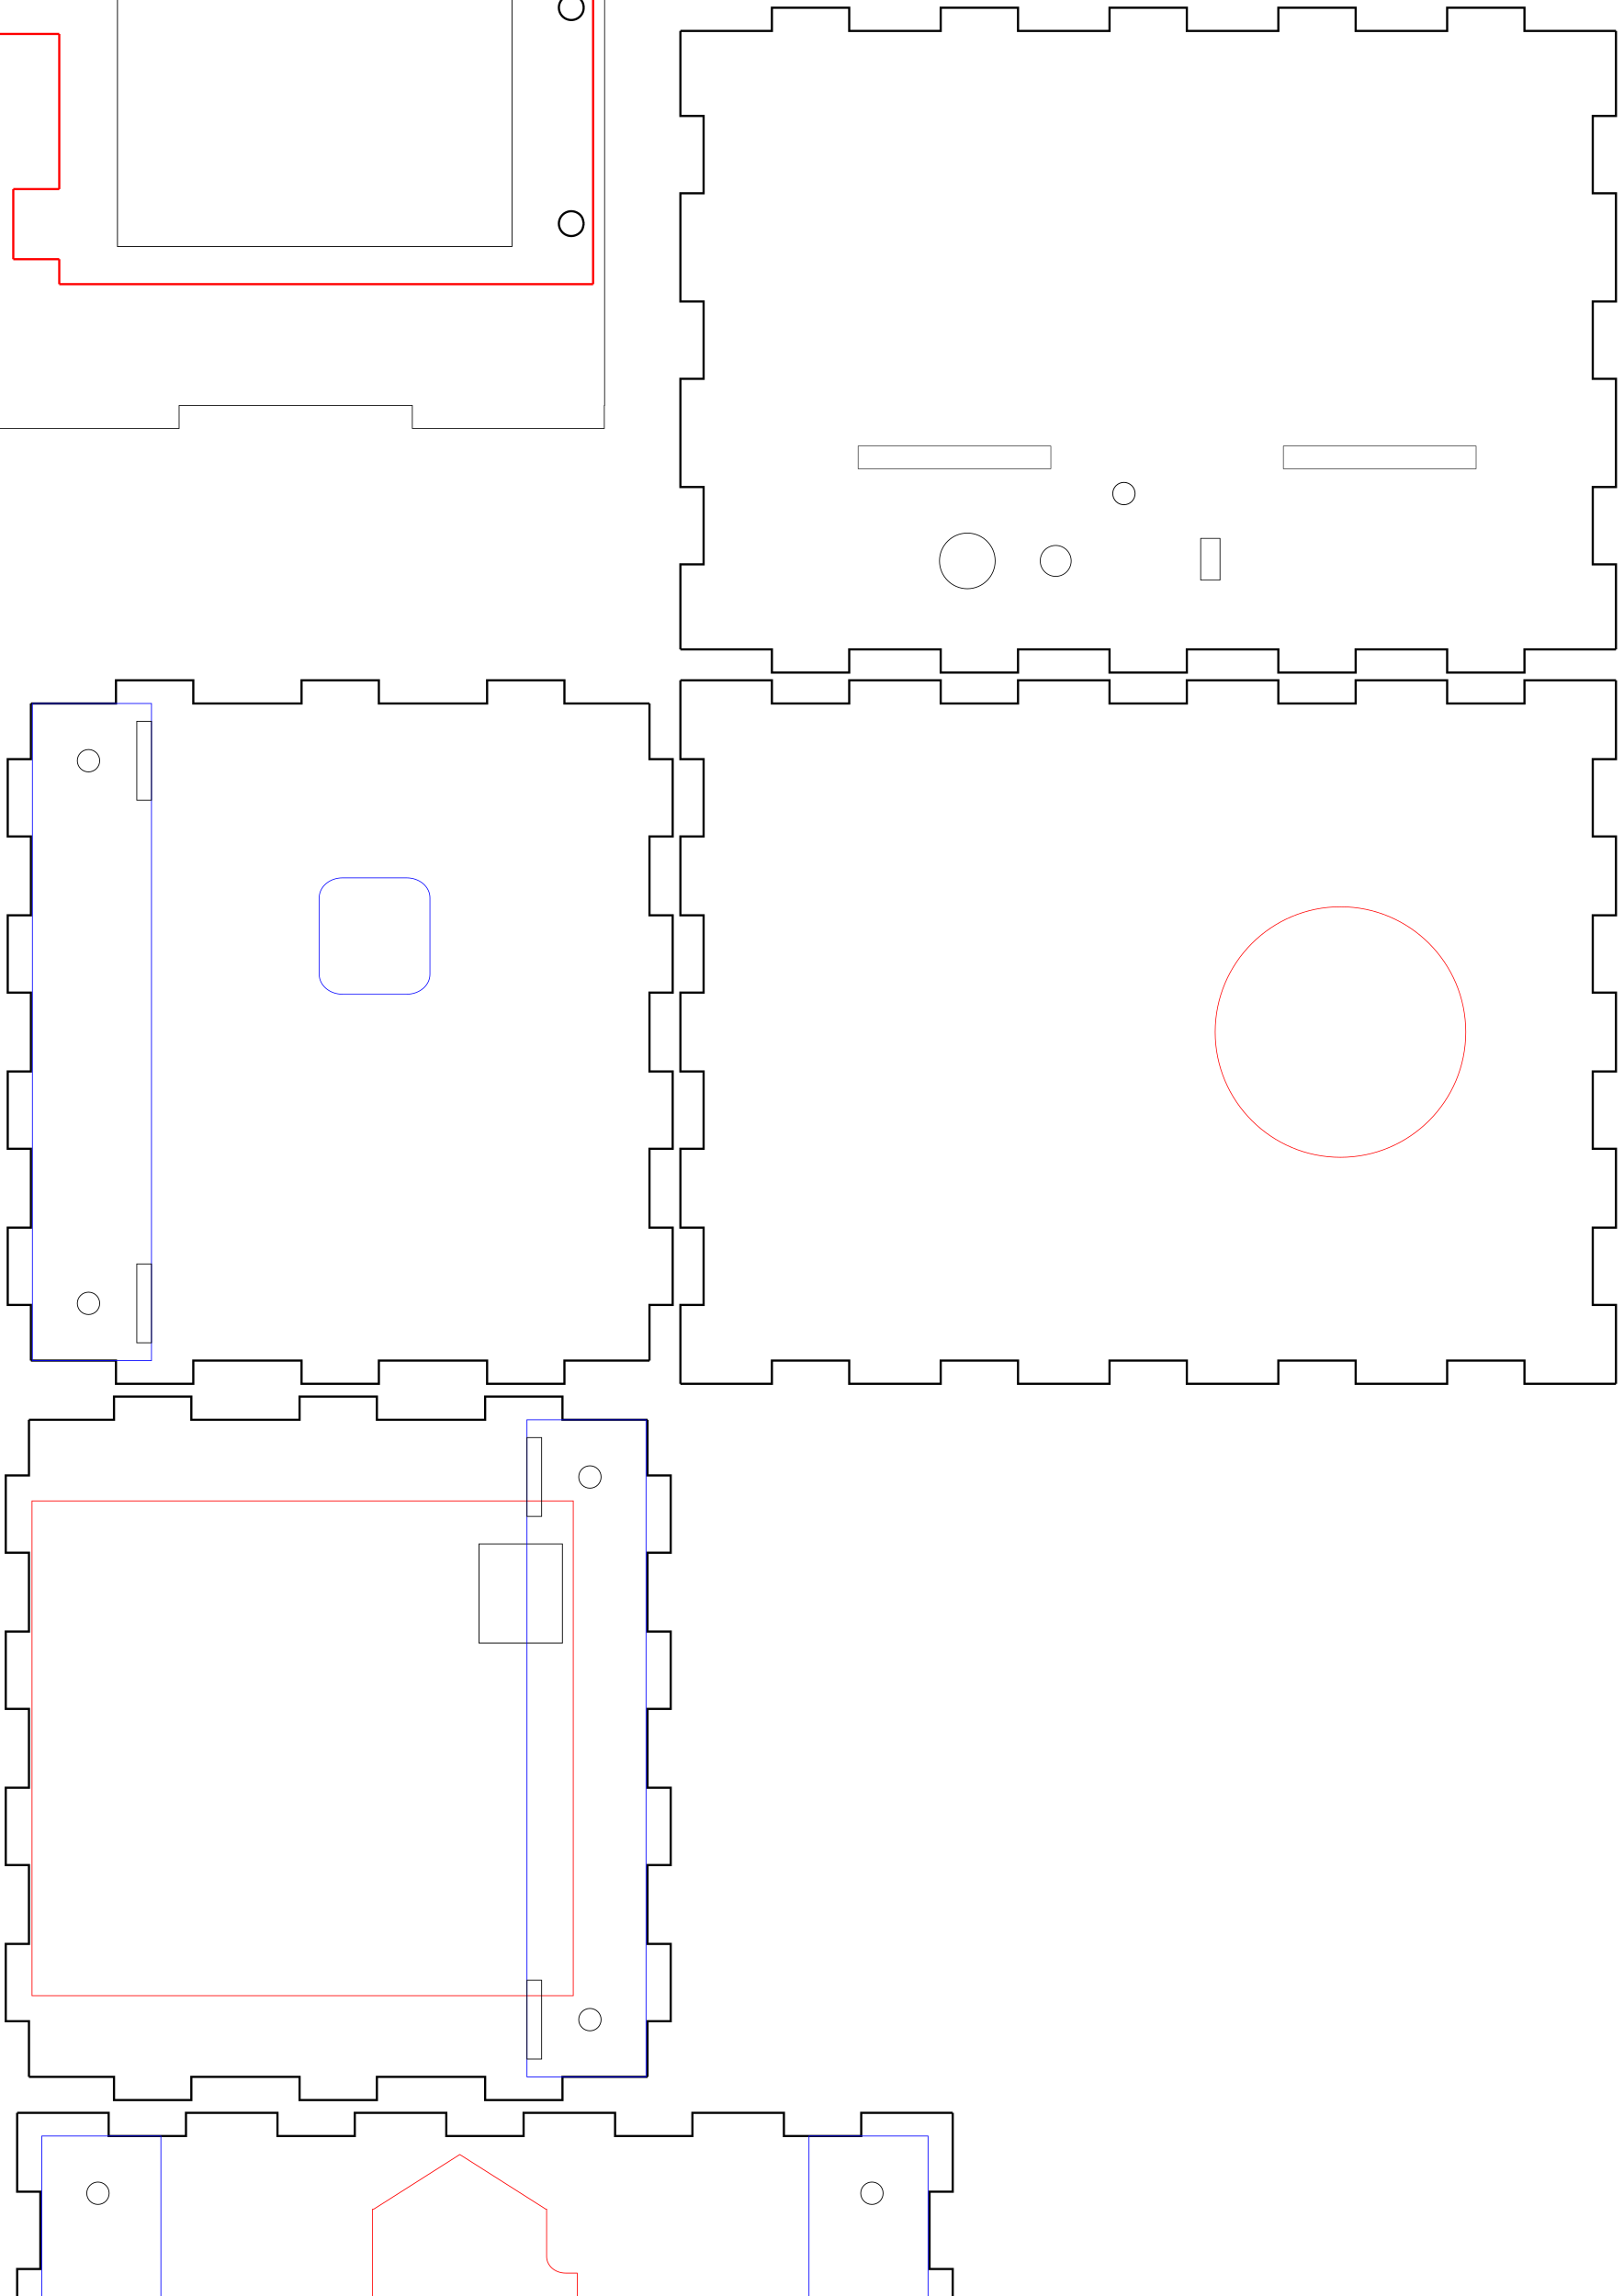
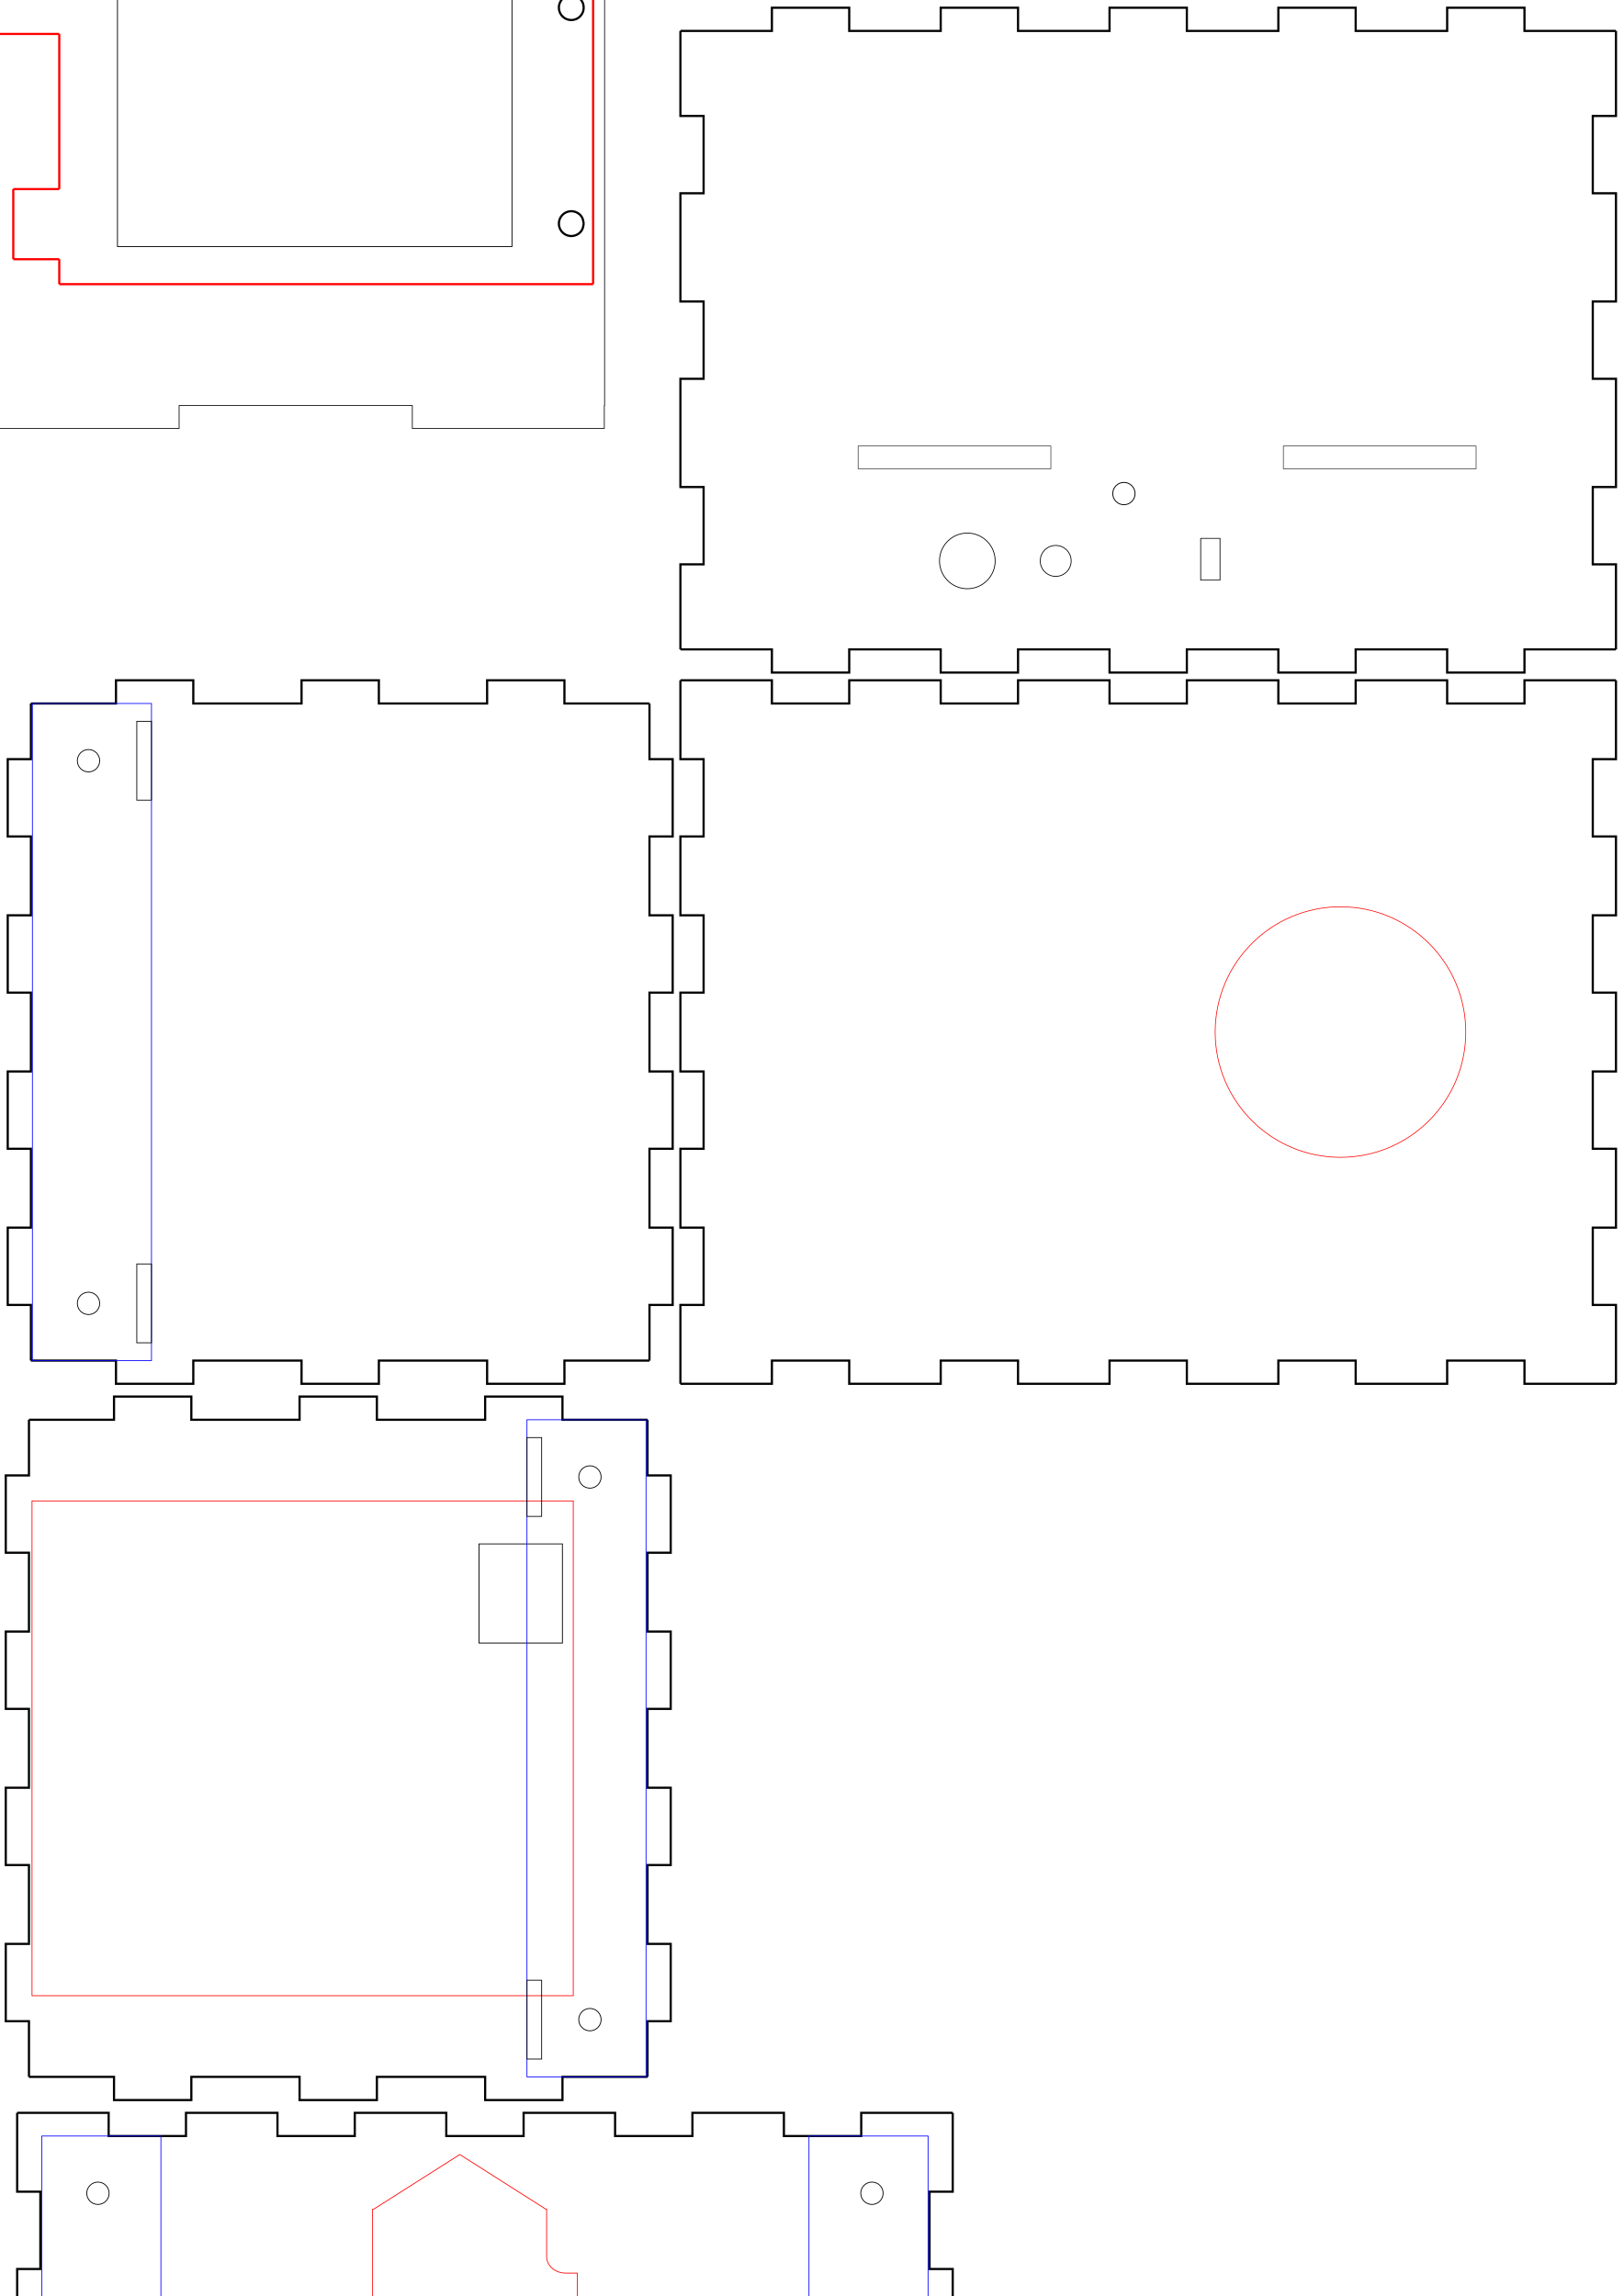
<svg xmlns="http://www.w3.org/2000/svg" width="744.094" height="1052.362" id="svg3199" version="1.1">
  <defs id="defs3201">
    <clipPath id="clipPath5943" clipPathUnits="userSpaceOnUse">
      <path id="path5945" d="m 18,18 756,0 0,576 -756,0 0,-576 z" />
    </clipPath>
    <clipPath id="clipPath53275" clipPathUnits="userSpaceOnUse">
      <path id="path53277" d="m 36,36 500,0 0,540 -500,0 0,-540 z" />
    </clipPath>
    <clipPath id="clipPath53283" clipPathUnits="userSpaceOnUse">
      <path id="path53285" d="m 18,18 756,0 0,576 -756,0 0,-576 z" />
    </clipPath>
  </defs>
  <g id="g3581" />
  <g id="g3943" />
  <g id="g5735" />
  <path style="opacity:1;fill:none;fill-opacity:1;stroke:#ff0000;stroke-width:0.32;stroke-linecap:butt;stroke-miterlimit:4;stroke-dasharray:none;stroke-dashoffset:0;stroke-opacity:1" d="m 671.718,473.032 a 57.419,57.419 0 0 1 -57.419,57.419 57.419,57.419 0 0 1 -57.419,-57.419 57.419,57.419 0 0 1 57.419,-57.419 57.419,57.419 0 0 1 57.419,57.419 z" id="path122705" />
  <g id="g4953" />
  <path style="fill:none;stroke:#000000;stroke-width:0.354;stroke-linecap:square;stroke-linejoin:round;stroke-miterlimit:4;stroke-dasharray:none;stroke-opacity:1" d="m 456.058,257.091 a 12.756,12.756 0 0 0 -12.756,-12.756 12.756,12.756 0 0 0 -12.756,12.756 12.756,12.756 0 0 0 12.756,12.756 12.756,12.756 0 0 0 12.756,-12.756 z" id="path3004-0-8-6-7-8" />
  <path style="fill:none;stroke:#000000;stroke-width:0.354;stroke-linecap:square;stroke-linejoin:round;stroke-miterlimit:4;stroke-dasharray:none;stroke-opacity:1" d="m 490.889,257.091 a 7.087,7.087 0 0 0 -7.087,-7.087 7.087,7.087 0 0 0 -7.087,7.087 7.087,7.087 0 0 0 7.087,7.087 7.087,7.087 0 0 0 7.087,-7.087 z" id="path3004-9-7-8-7-0-7" />
  <path style="fill:none;stroke:#000000;stroke-width:0.354;stroke-linecap:square;stroke-linejoin:round;stroke-miterlimit:4;stroke-dasharray:none;stroke-opacity:1" d="m 550.24,265.896 8.858,0 0,-19.134 -8.858,0 z" id="rect3030-5-3-5-9-1" />
  <path style="fill:none;stroke:#000000;stroke-width:0.403;stroke-linecap:square;stroke-linejoin:round;stroke-miterlimit:4;stroke-dasharray:none;stroke-opacity:1" d="m 520.168,226.228 a 5.114,5.114 0 0 0 -5.114,-5.114 5.114,5.114 0 0 0 -5.114,5.114 5.114,5.114 0 0 0 5.114,5.114 5.114,5.114 0 0 0 5.114,-5.114 z" id="path3038-5-7-3-3-3-7" />
  <g id="g4274" transform="translate(6.717148,0)">
    <path id="rect120884-3-6-9-62-0-7" d="m 386.519,214.843 88.34,0 0,-10.387 -88.34,0 z" style="opacity:1;fill:none;fill-opacity:1;stroke:#000000;stroke-width:0.242;stroke-linecap:butt;stroke-miterlimit:4;stroke-dasharray:none;stroke-dashoffset:0;stroke-opacity:1" />
    <path id="rect120884-3-5-1-9-6-2" d="m 581.401,214.843 88.34,0 0,-10.387 -88.34,0 z" style="opacity:1;fill:none;fill-opacity:1;stroke:#000000;stroke-width:0.242;stroke-linecap:butt;stroke-miterlimit:4;stroke-dasharray:none;stroke-dashoffset:0;stroke-opacity:1" />
  </g>
  <path style="opacity:1;fill:none;fill-opacity:1;stroke:#ff0000;stroke-width:0.354;stroke-linecap:butt;stroke-miterlimit:4;stroke-dasharray:none;stroke-dashoffset:0;stroke-opacity:1" d="m 262.704,914.717 0,-226.772 -248.032,0 0,226.772 z" id="rect7685" />
  <path style="opacity:1;fill:none;fill-opacity:1;stroke:#000000;stroke-width:0.386;stroke-linecap:butt;stroke-miterlimit:4;stroke-dasharray:none;stroke-dashoffset:0;stroke-opacity:1" d="m 219.513,708.005 c 0,15.033 0,30.065 0,45.098 12.742,0 25.483,0 38.225,0 0,-15.15 0,-30.301 0,-45.451 -12.742,0 -25.483,0 -38.225,0 l 0,0.353 z" id="rect7691" />
  <g id="g7945" />
  <path id="path7955" style="stroke:#000000;fill:none" d="M 14.173,322.441 L 53.15,322.441 L 53.15,311.811 L 88.583,311.811 L 88.583,322.441 L 138.189,322.441 L 138.189,311.811 L 173.622,311.811 L 173.622,322.441 L 223.228,322.441 L 223.228,311.811 L 258.661,311.811 L 258.661,322.441 L 297.638,322.441 " />
  <path id="path7957" style="stroke:#000000;fill:none" d="M 297.638,322.441 L 297.638,347.953 L 308.268,347.953 L 308.268,383.386 L 297.638,383.386 L 297.638,419.528 L 308.268,419.528 L 308.268,454.961 L 297.638,454.961 L 297.638,491.102 L 308.268,491.102 L 308.268,526.535 L 297.638,526.535 L 297.638,562.677 L 308.268,562.677 L 308.268,598.11 L 297.638,598.11 L 297.638,623.622 " />
  <path id="path7959" style="stroke:#000000;fill:none" d="M 297.638,623.622 L 258.661,623.622 L 258.661,634.252 L 223.228,634.252 L 223.228,623.622 L 173.622,623.622 L 173.622,634.252 L 138.189,634.252 L 138.189,623.622 L 88.583,623.622 L 88.583,634.252 L 53.15,634.252 L 53.15,623.622 L 14.173,623.622 " />
  <path id="path7961" style="stroke:#000000;fill:none" d="M 14.173,623.622 L 14.173,598.11 L 3.543,598.11 L 3.543,562.677 L 14.173,562.677 L 14.173,526.535 L 3.543,526.535 L 3.543,491.102 L 14.173,491.102 L 14.173,454.961 L 3.543,454.961 L 3.543,419.528 L 14.173,419.528 L 14.173,383.386 L 3.543,383.386 L 3.543,347.953 L 14.173,347.953 L 14.173,322.441 " />
  <path id="path7963" style="stroke:#000000;fill:none" d="M 311.811,311.811 L 353.74,311.811 L 353.74,322.441 L 389.173,322.441 L 389.173,311.811 L 431.102,311.811 L 431.102,322.441 L 466.535,322.441 L 466.535,311.811 L 508.465,311.811 L 508.465,322.441 L 543.898,322.441 L 543.898,311.811 L 585.827,311.811 L 585.827,322.441 L 621.26,322.441 L 621.26,311.811 L 663.189,311.811 L 663.189,322.441 L 698.622,322.441 L 698.622,311.811 L 740.551,311.811 " />
  <path id="path7965" style="stroke:#000000;fill:none" d="M 740.551,311.811 L 740.551,347.953 L 729.921,347.953 L 729.921,383.386 L 740.551,383.386 L 740.551,419.528 L 729.921,419.528 L 729.921,454.961 L 740.551,454.961 L 740.551,491.102 L 729.921,491.102 L 729.921,526.535 L 740.551,526.535 L 740.551,562.677 L 729.921,562.677 L 729.921,598.11 L 740.551,598.11 L 740.551,634.252 " />
  <path id="path7967" style="stroke:#000000;fill:none" d="M 740.551,634.252 L 698.622,634.252 L 698.622,623.622 L 663.189,623.622 L 663.189,634.252 L 621.26,634.252 L 621.26,623.622 L 585.827,623.622 L 585.827,634.252 L 543.898,634.252 L 543.898,623.622 L 508.465,623.622 L 508.465,634.252 L 466.535,634.252 L 466.535,623.622 L 431.102,623.622 L 431.102,634.252 L 389.173,634.252 L 389.173,623.622 L 353.74,623.622 L 353.74,634.252 L 311.811,634.252 " />
  <path id="path7969" style="stroke:#000000;fill:none" d="M 311.811,634.252 L 311.811,598.11 L 322.441,598.11 L 322.441,562.677 L 311.811,562.677 L 311.811,526.535 L 322.441,526.535 L 322.441,491.102 L 311.811,491.102 L 311.811,454.961 L 322.441,454.961 L 322.441,419.528 L 311.811,419.528 L 311.811,383.386 L 322.441,383.386 L 322.441,347.953 L 311.811,347.953 L 311.811,311.811 " />
  <path id="path7971" style="fill:none;stroke:#000000" d="m 13.272,650.741 38.976,0 0,-10.63 35.433,0 0,10.63 49.606,0 0,-10.63 35.433,0 0,10.63 49.606,0 0,-10.63 35.433,0 0,10.63 38.976,0" />
  <path id="path7973" style="fill:none;stroke:#000000" d="m 296.737,650.741 0,25.512 10.63,0 0,35.433 -10.63,0 0,36.142 10.63,0 0,35.433 -10.63,0 0,36.142 10.63,0 0,35.433 -10.63,0 0,36.142 10.63,0 0,35.433 -10.63,0 0,25.512" />
  <path id="path7975" style="fill:none;stroke:#000000" d="m 296.737,951.922 -38.976,0 0,10.63 -35.433,0 0,-10.63 -49.606,0 0,10.63 -35.433,0 0,-10.63 -49.606,0 0,10.63 -35.433,0 0,-10.63 -38.976,0" />
  <path id="path7977" style="fill:none;stroke:#000000" d="m 13.272,951.922 0,-25.512 -10.63,0 0,-35.433 10.63,0 0,-36.142 -10.63,0 0,-35.433 10.63,0 0,-36.142 -10.63,0 0,-35.433 10.63,0 0,-36.142 -10.63,0 0,-35.433 10.63,0 0,-25.512" />
  <path id="path7979" style="fill:none;stroke:#000000" d="m 7.864,968.41 41.929,0 0,10.63 35.433,0 0,-10.63 41.929,0 0,10.63 35.433,0 0,-10.63 41.929,0 0,10.63 35.433,0 0,-10.63 41.929,0 0,10.63 35.433,0 0,-10.63 41.929,0 0,10.63 35.433,0 0,-10.63 41.929,0" />
  <path id="path7981" style="fill:none;stroke:#000000" d="m 436.605,968.41 0,36.142 -10.63,0 0,35.433 10.63,0 0,36.142 -10.63,0 0,35.433 10.63,0 0,36.142 -10.63,0 0,35.433 10.63,0 0,36.142 -10.63,0 0,35.433 10.63,0 0,36.142" />
  <path id="path7983" style="fill:none;stroke:#000000" d="m 436.605,1290.851 -41.929,0 0,-10.63 -35.433,0 0,10.63 -41.929,0 0,-10.63 -35.433,0 0,10.63 -41.929,0 0,-10.63 -35.433,0 0,10.63 -41.929,0 0,-10.63 -35.433,0 0,10.63 -41.929,0 0,-10.63 -35.433,0 0,10.63 -41.929,0" />
  <path id="path7985" style="fill:none;stroke:#000000" d="m 7.864,1290.851 0,-36.142 10.63,0 0,-35.433 -10.63,0 0,-36.142 10.63,0 0,-35.433 -10.63,0 0,-36.142 10.63,0 0,-35.433 -10.63,0 0,-36.142 10.63,0 0,-35.433 -10.63,0 0,-36.142" />
  <path id="path7987" style="stroke:#000000;fill:none" d="M 311.811,14.173 L 353.74,14.173 L 353.74,3.543 L 389.173,3.543 L 389.173,14.173 L 431.102,14.173 L 431.102,3.543 L 466.535,3.543 L 466.535,14.173 L 508.465,14.173 L 508.465,3.543 L 543.898,3.543 L 543.898,14.173 L 585.827,14.173 L 585.827,3.543 L 621.26,3.543 L 621.26,14.173 L 663.189,14.173 L 663.189,3.543 L 698.622,3.543 L 698.622,14.173 L 740.551,14.173 " />
  <path id="path7989" style="stroke:#000000;fill:none" d="M 740.551,14.173 L 740.551,53.15 L 729.921,53.15 L 729.921,88.583 L 740.551,88.583 L 740.551,138.189 L 729.921,138.189 L 729.921,173.622 L 740.551,173.622 L 740.551,223.228 L 729.921,223.228 L 729.921,258.661 L 740.551,258.661 L 740.551,297.638 " />
  <path id="path7991" style="stroke:#000000;fill:none" d="M 740.551,297.638 L 698.622,297.638 L 698.622,308.268 L 663.189,308.268 L 663.189,297.638 L 621.26,297.638 L 621.26,308.268 L 585.827,308.268 L 585.827,297.638 L 543.898,297.638 L 543.898,308.268 L 508.465,308.268 L 508.465,297.638 L 466.535,297.638 L 466.535,308.268 L 431.102,308.268 L 431.102,297.638 L 389.173,297.638 L 389.173,308.268 L 353.74,308.268 L 353.74,297.638 L 311.811,297.638 " />
  <path id="path7993" style="stroke:#000000;fill:none" d="M 311.811,297.638 L 311.811,258.661 L 322.441,258.661 L 322.441,223.228 L 311.811,223.228 L 311.811,173.622 L 322.441,173.622 L 322.441,138.189 L 311.811,138.189 L 311.811,88.583 L 322.441,88.583 L 322.441,53.15 L 311.811,53.15 L 311.811,14.173 " />
  <path id="path3022-7-7-96-3-6-9" d="m 270.246,1147.517 0,65.677 -5.33,0 c -4.817,0 -8.704,3.393 -8.704,7.639 l 0,21.701 -0.422,0 -39.38,25.014 -39.38,-25.014 -0.575,0 0,-41.374 c 0,-29.726 27.132,-53.644 60.853,-53.644 l 32.938,0 z" style="fill:none;stroke:#ff0000;stroke-width:0.354;stroke-linecap:round;stroke-linejoin:round;stroke-miterlimit:4;stroke-dasharray:none;stroke-opacity:1" />
  <path id="path3022-7-8-7-3-88-1-1" d="m 264.532,1107.548 0,-65.677 -5.33,0 c -4.817,0 -8.704,-3.393 -8.704,-7.639 l 0,-21.701 -0.421,0 -39.38,-25.014 -39.38,25.014 -0.575,0 0,41.374 c 0,29.726 27.132,53.644 60.853,53.644 l 32.938,0 z" style="fill:none;stroke:#ff0000;stroke-width:0.354;stroke-linecap:round;stroke-linejoin:round;stroke-miterlimit:4;stroke-dasharray:none;stroke-opacity:1" />
  <path id="rect3015-5-6-4-8-7" d="m 157.048,1072.62 0,106.968 -64.727,0 -48.383,-53.467 48.383,-53.501 64.727,0 z" style="fill:none;stroke:#ff0000;stroke-width:1;stroke-linecap:round;stroke-linejoin:round;stroke-miterlimit:4;stroke-dasharray:none;stroke-opacity:1" />
-   <path style="opacity:1;fill:none;fill-opacity:1;stroke:#0000ff;stroke-width:0.328;stroke-linecap:butt;stroke-miterlimit:4;stroke-dasharray:none;stroke-dashoffset:0;stroke-opacity:1" d="m 156.922,402.369 29.47,0 c 5.892,0 10.635,4.069 10.635,9.122 l 0,35.085 c 0,5.054 -4.743,9.122 -10.635,9.122 l -29.47,0 c -5.892,0 -10.635,-4.069 -10.635,-9.122 l 0,-35.085 c 0,-5.054 4.743,-9.122 10.635,-9.122 z" id="rect121019-7-4" />
  <g id="g4244" transform="translate(-23.93194,-111.9148)">
    <path style="opacity:1;fill:none;fill-opacity:1;stroke:#000000;stroke-width:0.344;stroke-linecap:butt;stroke-miterlimit:4;stroke-dasharray:none;stroke-dashoffset:0;stroke-opacity:1" d="m 212.841,-13.974 0,10.549 -106.816,0 0,-10.539 -88.055,0 0,10.539 -0.092,0 0,301.191 0.105,0 0,10.523 88.029,0 0,-10.523 106.875,0 0,10.502 87.984,0 0,-10.502 0.127,0 0,-301.191 -0.082,0 0,-10.549 -88.076,0 z" id="rect5381" />
    <path d="m 51.091,52.158 0,29.328" style="fill:none;stroke:#ff0000" id="path5594" />
    <path d="m 51.091,81.486 -28.885,0" style="fill:none;stroke:#ff0000" id="path5596" />
    <path d="m 22.206,81.486 0,45.986" style="fill:none;stroke:#ff0000" id="path5598" />
    <path d="m 22.206,127.472 28.885,0" style="fill:none;stroke:#ff0000" id="path5600" />
    <path d="m 51.091,127.472 0,71.113" style="fill:none;stroke:#ff0000" id="path5602" />
    <path d="m 51.091,198.585 -21.07,0" style="fill:none;stroke:#ff0000" id="path5604" />
    <path d="m 30.02,198.585 0,32.142" style="fill:none;stroke:#ff0000" id="path5606" />
    <path d="m 30.02,230.728 21.07,0" style="fill:none;stroke:#ff0000" id="path5608" />
    <path d="m 51.091,230.728 0,11.43" style="fill:none;stroke:#ff0000" id="path5610" />
    <path d="m 51.091,242.158 244.645,0" style="fill:none;stroke:#ff0000" id="path5612" />
    <path d="m 295.735,242.158 0,-190" style="fill:none;stroke:#ff0000" id="path5614" />
    <path d="m 295.735,52.158 -244.645,0" style="fill:none;stroke:#ff0000" id="path5616" />
    <path d="m 51.091,52.158 0,0" style="fill:none;stroke:#ff0000" id="path5618" />
    <path d="m 291.43,214.41 0,0" style="fill:none;stroke:#000000" id="path5620" />
    <path d="m 291.43,214.41 c -0.157,1.003 -0.313,2.006 -0.777,2.872 -0.45,0.84 -1.189,1.551 -2.041,2.041 -0.878,0.505 -1.876,0.775 -2.872,0.777 -0.498,9e-4 -0.996,-0.065 -1.477,-0.195 -0.477,-0.128 -0.937,-0.319 -1.365,-0.565 -0.431,-0.248 -0.83,-0.554 -1.182,-0.906 -0.352,-0.352 -0.658,-0.751 -0.906,-1.182 -0.247,-0.428 -0.437,-0.888 -0.565,-1.365 -0.129,-0.481 -0.195,-0.979 -0.195,-1.477 0,-0.498 0.066,-0.996 0.195,-1.477 0.128,-0.477 0.319,-0.937 0.565,-1.365 0.249,-0.431 0.554,-0.83 0.906,-1.182 0.352,-0.352 0.751,-0.658 1.182,-0.906 0.428,-0.246 0.888,-0.437 1.365,-0.565 0.481,-0.13 0.978,-0.196 1.477,-0.195 0.995,0 1.994,0.272 2.872,0.777 0.852,0.49 1.591,1.201 2.041,2.041 0.464,0.866 0.62,1.869 0.777,2.872" style="fill:none;stroke:#000000" id="path5622" />
    <path d="m 291.426,115.404 0,0" style="fill:none;stroke:#000000" id="path5624" />
    <path d="m 291.426,115.404 c -0.038,0.498 -0.076,0.996 -0.195,1.477 -0.118,0.477 -0.316,0.937 -0.565,1.365 -0.251,0.431 -0.555,0.83 -0.906,1.182 -0.351,0.352 -0.75,0.658 -1.182,0.906 -0.428,0.246 -0.888,0.437 -1.365,0.565 -0.48,0.129 -0.977,0.196 -1.477,0.195 -0.997,0 -2.005,-0.272 -2.872,-0.777 -0.841,-0.49 -1.551,-1.201 -2.041,-2.041 -0.505,-0.866 -0.777,-1.869 -0.777,-2.872 0,-1.003 0.272,-2.006 0.777,-2.872 0.49,-0.84 1.2,-1.551 2.041,-2.041 0.867,-0.505 1.874,-0.775 2.872,-0.777 0.499,-9e-4 0.996,0.066 1.477,0.195 0.476,0.128 0.937,0.319 1.365,0.565 0.432,0.248 0.831,0.554 1.182,0.906 0.351,0.352 0.655,0.751 0.906,1.182 0.249,0.428 0.447,0.888 0.565,1.365 0.119,0.481 0.157,0.979 0.195,1.477" style="fill:none;stroke:#000000" id="path5626" />
    <path d="m 107.018,232.357 0,0" style="fill:none;stroke:#000000" id="path5628" />
    <path d="m 111.424,61.443 0,0" style="fill:none;stroke:#000000" id="path5632" />
    <path id="rect9816" d="m 77.765,69.389 180.792,0 0,155.538 -180.792,0 z" style="opacity:1;fill:none;fill-opacity:1;stroke:#000000;stroke-width:0.38;stroke-linecap:butt;stroke-miterlimit:4;stroke-dasharray:none;stroke-dashoffset:0;stroke-opacity:1" />
  </g>
  <path style="opacity:1;fill:none;fill-opacity:1;stroke:#0000ff;stroke-width:0.354;stroke-linecap:butt;stroke-miterlimit:4;stroke-dasharray:none;stroke-dashoffset:0;stroke-opacity:1" d="m 14.85,322.438 54.568,0 0,301.187 -54.568,0 z" id="rect10583-8-4" />
  <path style="opacity:1;fill:none;fill-opacity:1;stroke:#000000;stroke-width:0.364;stroke-linecap:butt;stroke-miterlimit:4;stroke-dasharray:none;stroke-dashoffset:0;stroke-opacity:1" d="m 62.69,330.606 6.723,0 0,36.132 -6.723,0 z" id="rect122857-0-9-6-5-1-38-1-3-5-0" />
  <path style="opacity:1;fill:none;fill-opacity:1;stroke:#000000;stroke-width:0.379;stroke-linecap:butt;stroke-miterlimit:4;stroke-dasharray:none;stroke-dashoffset:0;stroke-opacity:1" d="m 35.437,348.672 a 5.126,5.126 0 0 0 5.126,5.126 5.126,5.126 0 0 0 5.126,-5.126 5.126,5.126 0 0 0 -5.126,-5.126 5.126,5.126 0 0 0 -5.126,5.126 z" id="path7387-9-5-5-0-88-0-6" />
  <path style="opacity:1;fill:none;fill-opacity:1;stroke:#000000;stroke-width:0.364;stroke-linecap:butt;stroke-miterlimit:4;stroke-dasharray:none;stroke-dashoffset:0;stroke-opacity:1" d="m 62.69,579.325 6.723,0 0,36.132 -6.723,0 z" id="rect122857-0-9-6-5-7-7-1-0-1-6-2" />
  <path style="opacity:1;fill:none;fill-opacity:1;stroke:#000000;stroke-width:0.379;stroke-linecap:butt;stroke-miterlimit:4;stroke-dasharray:none;stroke-dashoffset:0;stroke-opacity:1" d="m 35.437,597.391 a 5.126,5.126 0 0 0 5.126,5.126 5.126,5.126 0 0 0 5.126,-5.126 5.126,5.126 0 0 0 -5.126,-5.126 5.126,5.126 0 0 0 -5.126,5.126 z" id="path7387-9-4-7-1-4-8-46-9" />
  <path style="opacity:1;fill:none;fill-opacity:1;stroke:#0000ff;stroke-width:0.354;stroke-linecap:butt;stroke-miterlimit:4;stroke-dasharray:none;stroke-dashoffset:0;stroke-opacity:1" d="m 19.171,979.037 54.568,0 0,301.187 -54.568,0 z" id="rect10583-8-4-0" />
  <path style="opacity:1;fill:none;fill-opacity:1;stroke:#000000;stroke-width:0.379;stroke-linecap:butt;stroke-miterlimit:4;stroke-dasharray:none;stroke-dashoffset:0;stroke-opacity:1" d="m 39.758,1005.271 a 5.126,5.126 0 0 0 5.126,5.126 5.126,5.126 0 0 0 5.126,-5.126 5.126,5.126 0 0 0 -5.126,-5.126 5.126,5.126 0 0 0 -5.126,5.126 z" id="path7387-9-5-5-0-88-0-6-1" />
  <path style="opacity:1;fill:none;fill-opacity:1;stroke:#000000;stroke-width:0.379;stroke-linecap:butt;stroke-miterlimit:4;stroke-dasharray:none;stroke-dashoffset:0;stroke-opacity:1" d="m 39.758,1253.99 a 5.126,5.126 0 0 0 5.126,5.126 5.126,5.126 0 0 0 5.126,-5.126 5.126,5.126 0 0 0 -5.126,-5.126 5.126,5.126 0 0 0 -5.126,5.126 z" id="path7387-9-4-7-1-4-8-46-9-1" />
  <path style="opacity:1;fill:none;fill-opacity:1;stroke:#0000ff;stroke-width:0.354;stroke-linecap:butt;stroke-miterlimit:4;stroke-dasharray:none;stroke-dashoffset:0;stroke-opacity:1" d="m 296.06,650.738 -54.568,0 0,301.187 54.568,0 z" id="rect10583-8-4-0-0" />
  <path style="opacity:1;fill:none;fill-opacity:1;stroke:#000000;stroke-width:0.364;stroke-linecap:butt;stroke-miterlimit:4;stroke-dasharray:none;stroke-dashoffset:0;stroke-opacity:1" d="m 248.22,658.906 -6.723,0 0,36.132 6.723,0 z" id="rect122857-0-9-6-5-1-38-1-3-5-0-8-3" />
  <path style="opacity:1;fill:none;fill-opacity:1;stroke:#000000;stroke-width:0.379;stroke-linecap:butt;stroke-miterlimit:4;stroke-dasharray:none;stroke-dashoffset:0;stroke-opacity:1" d="m 275.474,676.972 a 5.126,5.126 0 0 1 -5.126,5.126 5.126,5.126 0 0 1 -5.126,-5.126 5.126,5.126 0 0 1 5.126,-5.126 5.126,5.126 0 0 1 5.126,5.126 z" id="path7387-9-5-5-0-88-0-6-1-4" />
  <path style="opacity:1;fill:none;fill-opacity:1;stroke:#000000;stroke-width:0.364;stroke-linecap:butt;stroke-miterlimit:4;stroke-dasharray:none;stroke-dashoffset:0;stroke-opacity:1" d="m 248.22,907.624 -6.723,0 0,36.132 6.723,0 z" id="rect122857-0-9-6-5-7-7-1-0-1-6-2-3-0" />
  <path style="opacity:1;fill:none;fill-opacity:1;stroke:#000000;stroke-width:0.379;stroke-linecap:butt;stroke-miterlimit:4;stroke-dasharray:none;stroke-dashoffset:0;stroke-opacity:1" d="m 275.474,925.69 a 5.126,5.126 0 0 1 -5.126,5.126 5.126,5.126 0 0 1 -5.126,-5.126 5.126,5.126 0 0 1 5.126,-5.126 5.126,5.126 0 0 1 5.126,5.126 z" id="path7387-9-4-7-1-4-8-46-9-1-3" />
  <path style="opacity:1;fill:none;fill-opacity:1;stroke:#0000ff;stroke-width:0.354;stroke-linecap:butt;stroke-miterlimit:4;stroke-dasharray:none;stroke-dashoffset:0;stroke-opacity:1" d="m 425.298,979.037 -54.568,0 0,301.187 54.568,0 z" id="rect10583-8-4-0-1" />
  <path style="opacity:1;fill:none;fill-opacity:1;stroke:#000000;stroke-width:0.379;stroke-linecap:butt;stroke-miterlimit:4;stroke-dasharray:none;stroke-dashoffset:0;stroke-opacity:1" d="m 404.711,1005.271 a 5.126,5.126 0 0 1 -5.126,5.126 5.126,5.126 0 0 1 -5.126,-5.126 5.126,5.126 0 0 1 5.126,-5.126 5.126,5.126 0 0 1 5.126,5.126 z" id="path7387-9-5-5-0-88-0-6-1-6" />
  <path style="opacity:1;fill:none;fill-opacity:1;stroke:#000000;stroke-width:0.379;stroke-linecap:butt;stroke-miterlimit:4;stroke-dasharray:none;stroke-dashoffset:0;stroke-opacity:1" d="m 404.711,1253.99 a 5.126,5.126 0 0 1 -5.126,5.126 5.126,5.126 0 0 1 -5.126,-5.126 5.126,5.126 0 0 1 5.126,-5.126 5.126,5.126 0 0 1 5.126,5.126 z" id="path7387-9-4-7-1-4-8-46-9-1-33" />
</svg>
